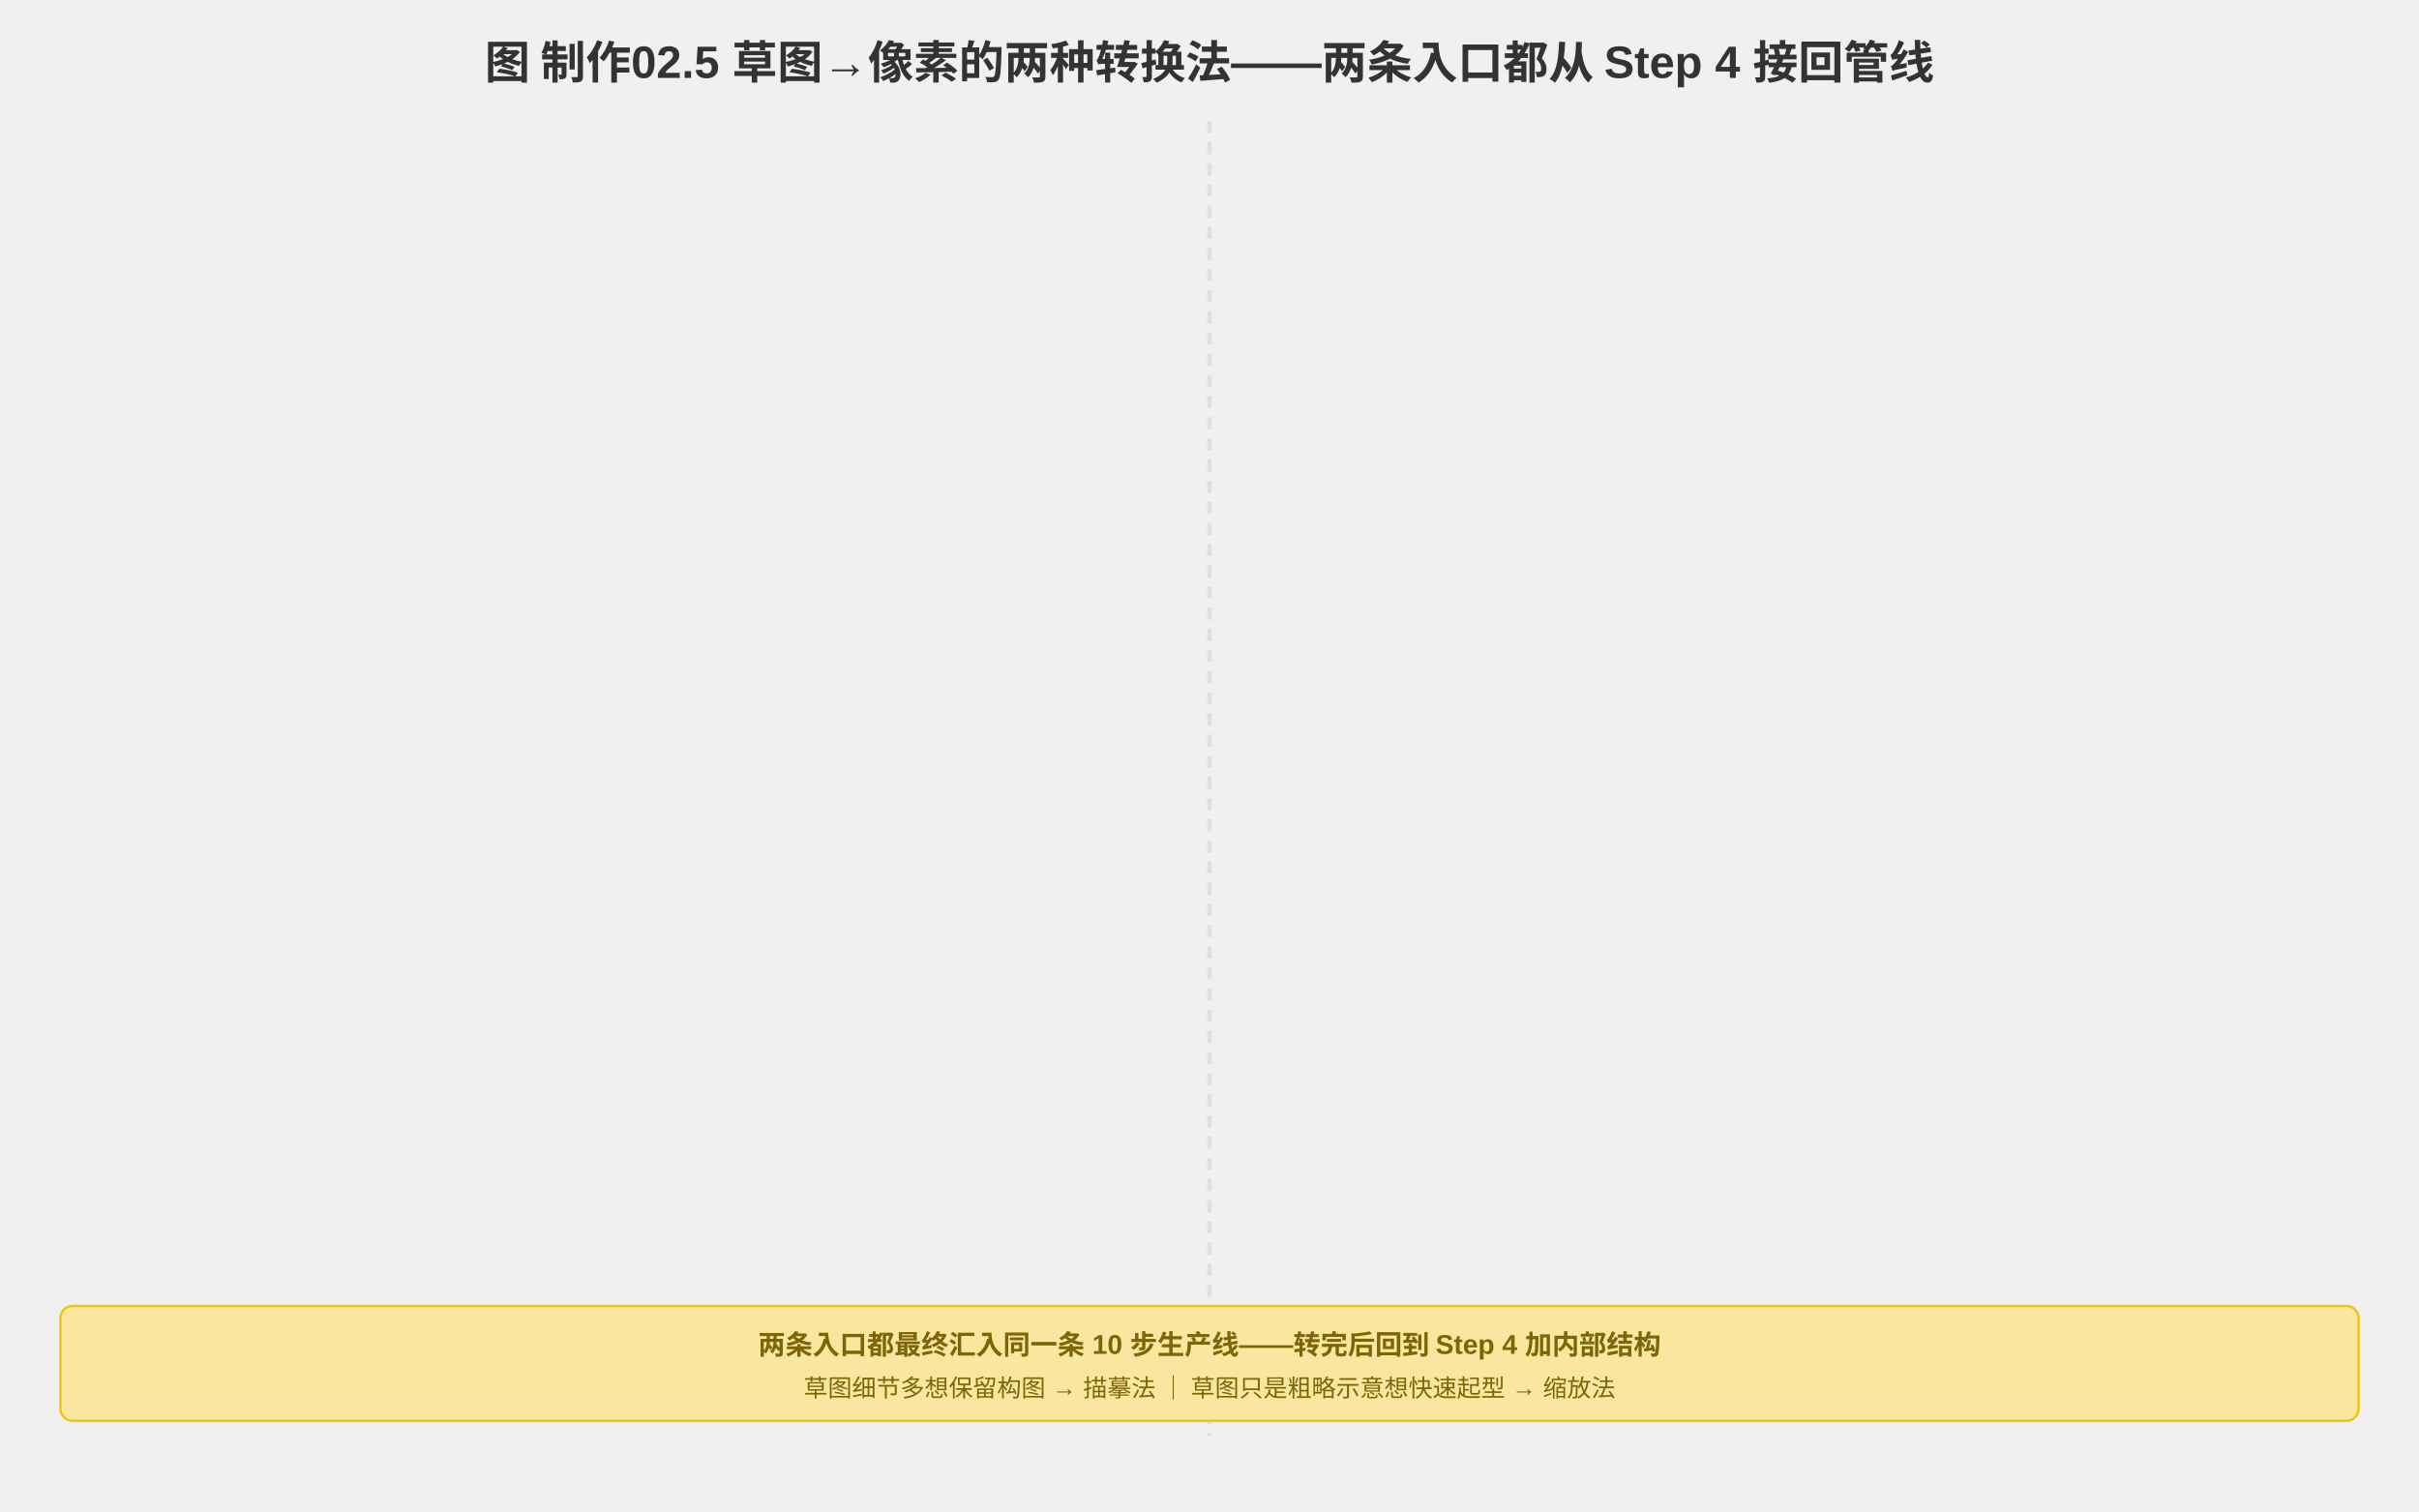
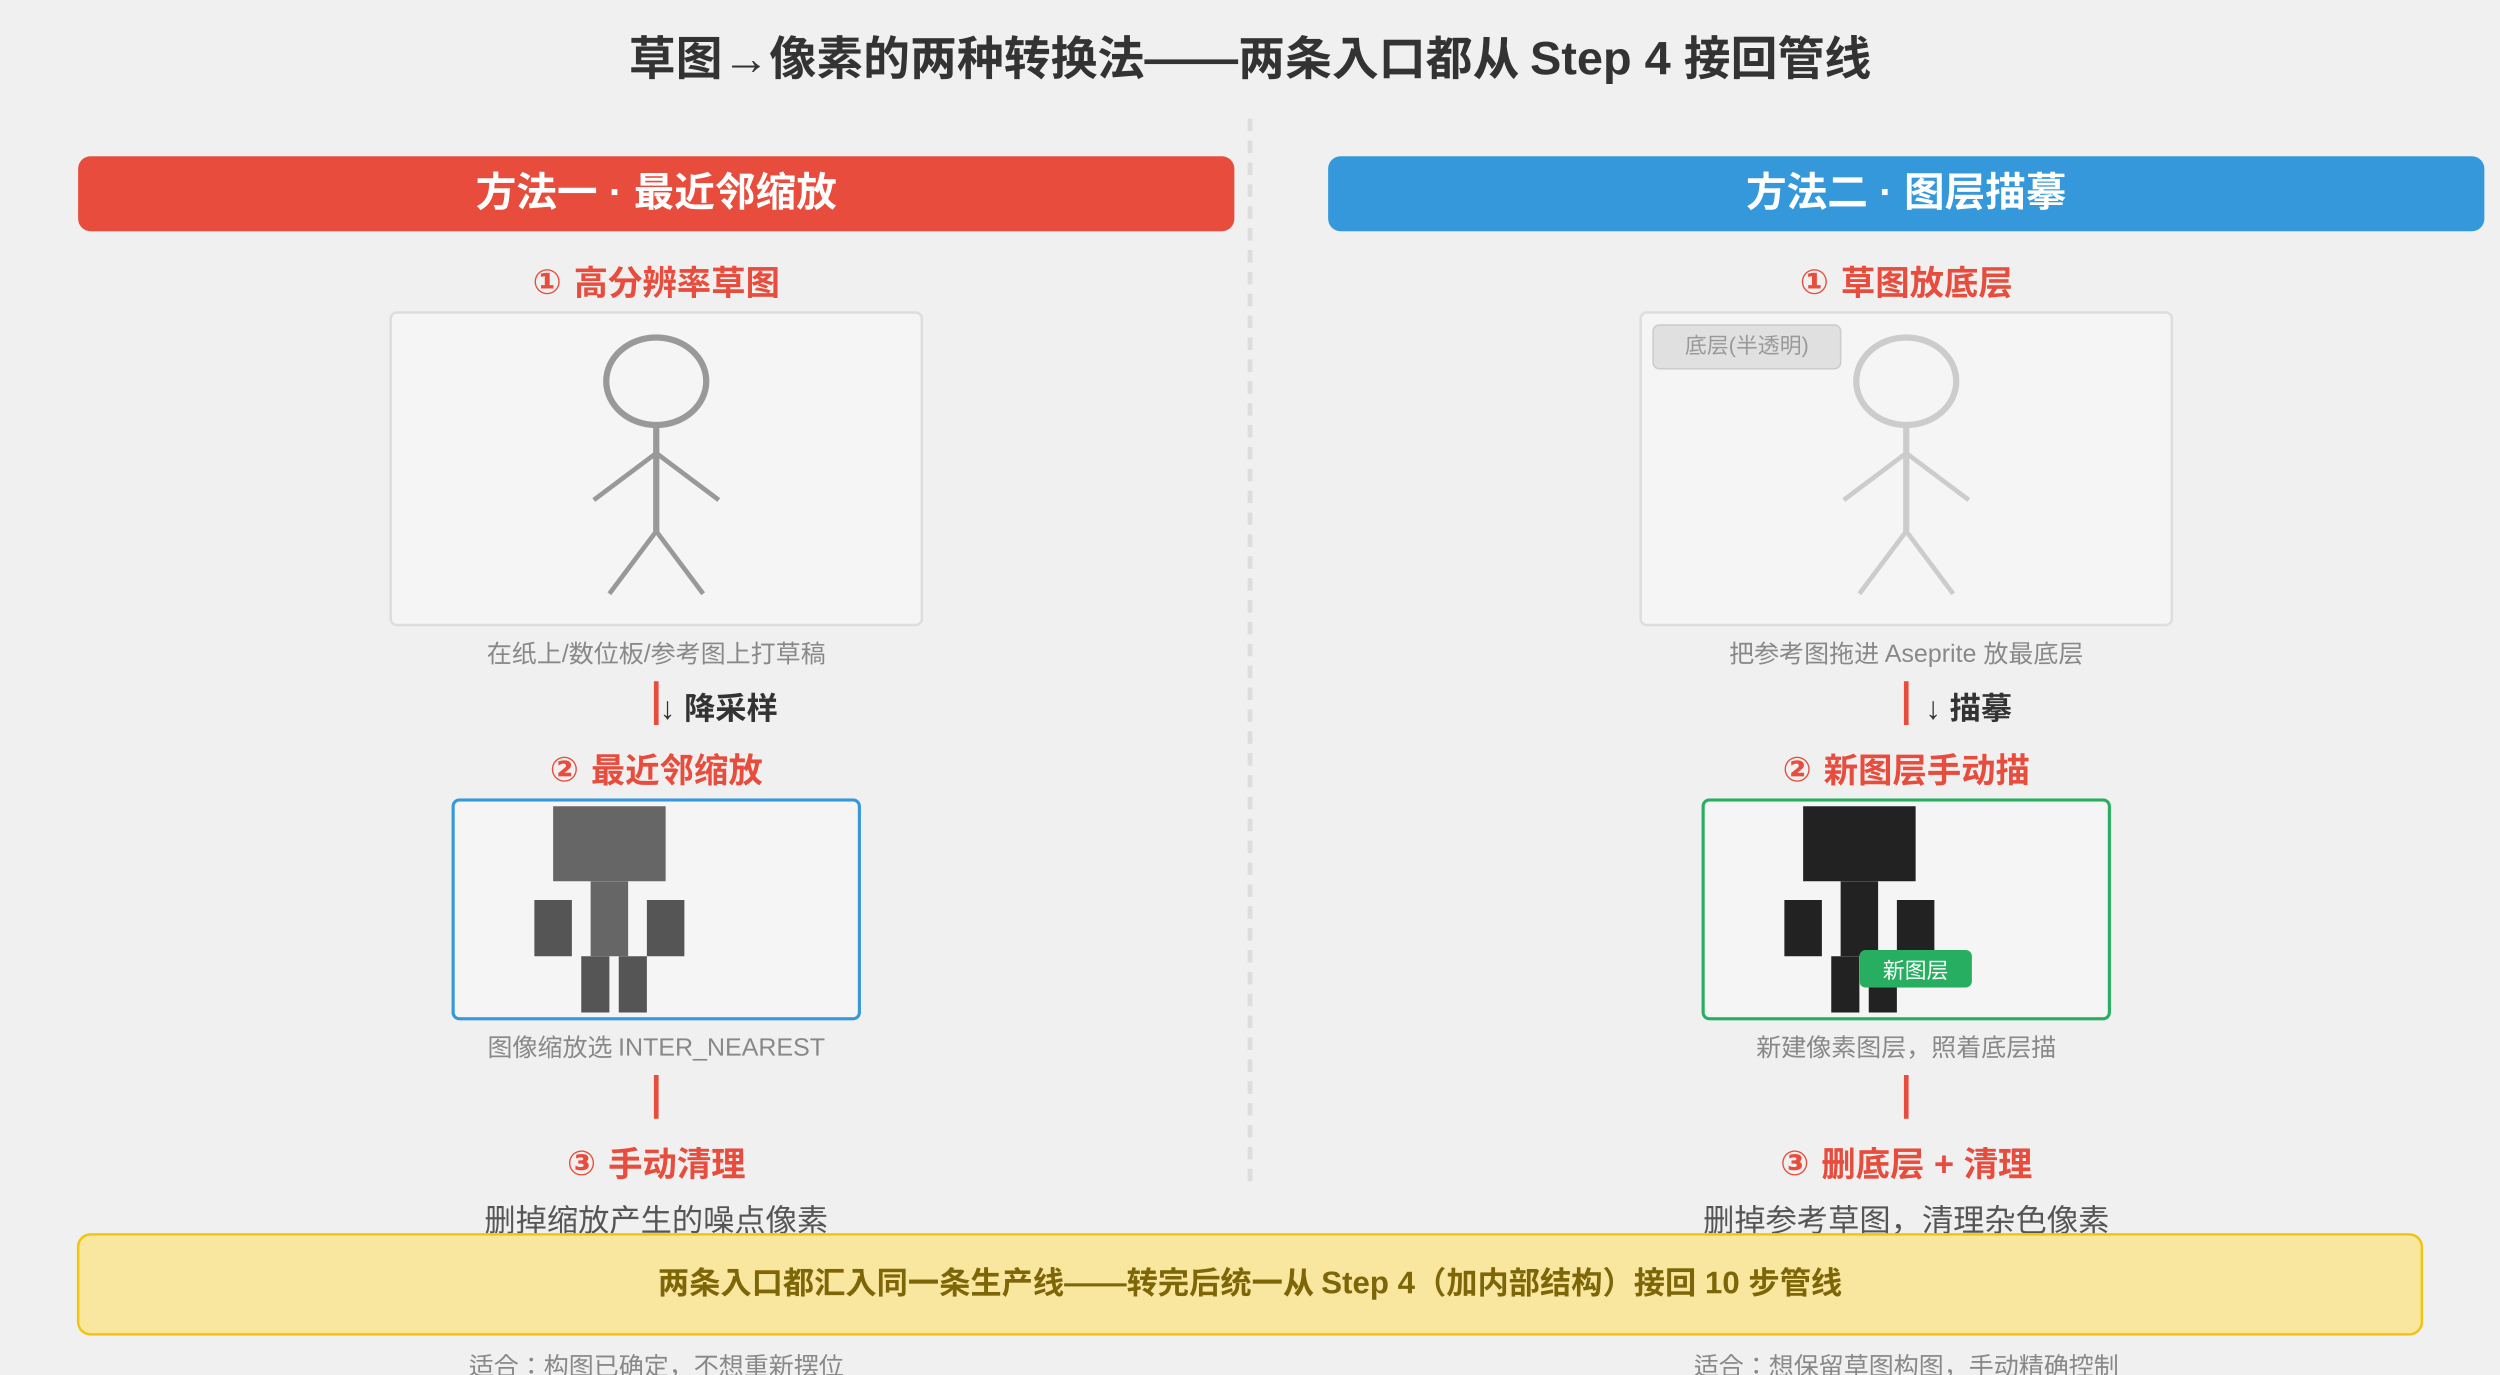
- <svg xmlns="http://www.w3.org/2000/svg" viewBox="0 0 800 500" width="800" height="500">
+ <svg xmlns="http://www.w3.org/2000/svg" viewBox="0 0 800 440" width="800" height="440">
  <style>
    text { font-family: 'PingFang SC','Microsoft YaHei',Arial,sans-serif; }
    .title { font-size: 15px; font-weight: bold; fill: #333; }
-     .col-header { font-size: 13px; font-weight: bold; fill: #fff; text-anchor: middle; }
-     .col-sub { font-size: 9px; fill: #fff; text-anchor: middle; opacity: 0.85; }
-     .step-label { font-size: 9.5px; fill: #333; text-anchor: middle; font-weight: bold; }
-     .step-desc { font-size: 8px; fill: #666; text-anchor: middle; }
-     .arrow-label { font-size: 8.5px; fill: #E74C3C; font-weight: bold; text-anchor: middle; }
-     .analogy-title { font-size: 9px; font-weight: bold; fill: #E74C3C; }
-     .analogy-text { font-size: 8px; fill: #555; }
-     .panel { fill: #FAFAFA; stroke: #ccc; stroke-width: 0.8; }
-     .sketch { fill: none; stroke: #888; stroke-width: 1.5; }
-     .pixel-fill { fill: #555; }
-     .pixel-fill-2 { fill: #888; }
-     .pixel-fill-3 { fill: #aaa; }
-     .grid-line { stroke: #ddd; stroke-width: 0.3; }
-     .layer-line { stroke: #3498DB; stroke-width: 1.5; fill: none; }
+     .col-title { font-size: 13px; font-weight: bold; fill: #fff; text-anchor: middle; }
+     .col-desc { font-size: 10px; fill: #555; text-anchor: middle; }
+     .step-label { font-size: 10px; fill: #333; font-weight: bold; text-anchor: middle; }
+     .step-num { font-size: 11px; fill: #E74C3C; font-weight: bold; text-anchor: middle; }
+     .small-label { font-size: 8px; fill: #888; text-anchor: middle; }
+     .panel { fill: #fafafa; stroke: #ddd; stroke-width: 1; rx: 4; }
+     .arrow { stroke: #E74C3C; stroke-width: 1.5; fill: none; }
  </style>
-   <text x="400" y="26" class="title" text-anchor="middle">图 制作02.5  草图→像素的两种转换法——两条入口都从 Step 4 接回管线</text>
-   <line x1="400" y1="40" x2="400" y2="475" stroke="#E0E0E0" stroke-width="1.5" stroke-dasharray="4,3" />
-   <g transform="translate(20, 432)">
-     <rect x="0" y="0" width="760" height="38" fill="#F9E79F" stroke="#F1C40F" stroke-width="0.8" rx="4" />
-     <text x="380" y="16" style="font-size:9px; fill:#7D6608; text-anchor:middle; font-weight:bold;">两条入口都最终汇入同一条 10 步生产线——转完后回到 Step 4 加内部结构</text>
-     <text x="380" y="30" style="font-size:8px; fill:#7D6608; text-anchor:middle;">草图细节多想保留构图 → 描摹法 ｜ 草图只是粗略示意想快速起型 → 缩放法</text>
+   <text x="400" y="24" class="title" text-anchor="middle">草图→像素的两种转换法——两条入口都从 Step 4 接回管线</text>
+   <line x1="400" y1="38" x2="400" y2="380" stroke="#ddd" stroke-width="1.5" stroke-dasharray="4,3" />
+   <g transform="translate(25, 50)">
+     <rect x="0" y="0" width="370" height="24" fill="#E74C3C" rx="4" />
+     <text x="185" y="16" class="col-title">方法一 · 最近邻缩放</text>
+     <text x="185" y="44" class="step-num">① 高分辨率草图</text>
+     <rect x="100" y="50" width="170" height="100" fill="#f5f5f5" stroke="#ddd" stroke-width="0.8" rx="2" />
+     <ellipse cx="185" cy="72" rx="16" ry="14" fill="none" stroke="#999" stroke-width="2" />
+     <line x1="185" y1="86" x2="185" y2="120" stroke="#999" stroke-width="2" />
+     <line x1="185" y1="95" x2="165" y2="110" stroke="#999" stroke-width="1.5" />
+     <line x1="185" y1="95" x2="205" y2="110" stroke="#999" stroke-width="1.5" />
+     <line x1="185" y1="120" x2="170" y2="140" stroke="#999" stroke-width="1.5" />
+     <line x1="185" y1="120" x2="200" y2="140" stroke="#999" stroke-width="1.5" />
+     <text x="185" y="162" class="small-label">在纸上/数位板/参考图上打草稿</text>
+     <line x1="185" y1="168" x2="185" y2="182" class="arrow" />
+     <text x="205" y="180" class="step-label" fill="#E74C3C">↓ 降采样</text>
+     <text x="185" y="200" class="step-num">② 最近邻缩放</text>
+     <rect x="120" y="206" width="130" height="70" fill="#f5f5f5" stroke="#3498DB" stroke-width="1" rx="2" />
+     <g transform="translate(170, 214) scale(3)">
+       <rect x="-6" y="-2" width="12" height="8" fill="#666" />
+       <rect x="-2" y="6" width="4" height="8" fill="#666" />
+       <rect x="-8" y="8" width="4" height="6" fill="#555" />
+       <rect x="4" y="8" width="4" height="6" fill="#555" />
+       <rect x="-3" y="14" width="3" height="6" fill="#555" />
+       <rect x="1" y="14" width="3" height="6" fill="#555" />
+     </g>
+     <text x="185" y="288" class="small-label">图像缩放选 INTER_NEAREST</text>
+     <line x1="185" y1="294" x2="185" y2="308" class="arrow" />
+     <text x="185" y="326" class="step-num">③ 手动清理</text>
+     <text x="185" y="344" class="col-desc">删掉缩放产生的噪点像素</text>
+     <text x="185" y="358" class="col-desc">补丢失的轮廓 → 接回 Step 4</text>
+     <text x="185" y="390" class="small-label" fill="#E74C3C">适合：构图已确定，不想重新摆位</text>
  </g>
+   <g transform="translate(425, 50)">
+     <rect x="0" y="0" width="370" height="24" fill="#3498DB" rx="4" />
+     <text x="185" y="16" class="col-title">方法二 · 图层描摹</text>
+     <text x="185" y="44" class="step-num">① 草图放底层</text>
+     <rect x="100" y="50" width="170" height="100" fill="#f5f5f5" stroke="#ddd" stroke-width="0.8" rx="2" />
+     <ellipse cx="185" cy="72" rx="16" ry="14" fill="none" stroke="#ccc" stroke-width="2" />
+     <line x1="185" y1="86" x2="185" y2="120" stroke="#ccc" stroke-width="2" />
+     <line x1="185" y1="95" x2="165" y2="110" stroke="#ccc" stroke-width="1.5" />
+     <line x1="185" y1="95" x2="205" y2="110" stroke="#ccc" stroke-width="1.5" />
+     <line x1="185" y1="120" x2="170" y2="140" stroke="#ccc" stroke-width="1.5" />
+     <line x1="185" y1="120" x2="200" y2="140" stroke="#ccc" stroke-width="1.5" />
+     <rect x="104" y="54" width="60" height="14" fill="#e0e0e0" stroke="#ccc" stroke-width="0.5" rx="2" />
+     <text x="134" y="63" style="font-size:7px;fill:#999;text-anchor:middle;">底层(半透明)</text>
+     <text x="185" y="162" class="small-label">把参考图拖进 Aseprite 放最底层</text>
+     <line x1="185" y1="168" x2="185" y2="182" class="arrow" />
+     <text x="205" y="180" class="step-label" fill="#3498DB">↓ 描摹</text>
+     <text x="185" y="200" class="step-num">② 新图层手动描</text>
+     <rect x="120" y="206" width="130" height="70" fill="#f5f5f5" stroke="#27AE60" stroke-width="1" rx="2" />
+     <g transform="translate(170, 214) scale(3)">
+       <rect x="-6" y="-2" width="12" height="8" fill="#222" />
+       <rect x="-2" y="6" width="4" height="8" fill="#222" />
+       <rect x="-8" y="8" width="4" height="6" fill="#222" />
+       <rect x="4" y="8" width="4" height="6" fill="#222" />
+       <rect x="-3" y="14" width="3" height="6" fill="#222" />
+       <rect x="1" y="14" width="3" height="6" fill="#222" />
+     </g>
+     <rect x="170" y="254" width="36" height="12" fill="#27AE60" rx="2" />
+     <text x="188" y="263" style="font-size:7px;fill:#fff;text-anchor:middle;">新图层</text>
+     <text x="185" y="288" class="small-label">新建像素图层，照着底层描</text>
+     <line x1="185" y1="294" x2="185" y2="308" class="arrow" />
+     <text x="185" y="326" class="step-num">③ 删底层 + 清理</text>
+     <text x="185" y="344" class="col-desc">删掉参考草图，清理杂色像素</text>
+     <text x="185" y="358" class="col-desc">→ 接回 Step 4 加内部结构</text>
+     <text x="185" y="390" class="small-label" fill="#3498DB">适合：想保留草图构图，手动精确控制</text>
+   </g>
+   <rect x="25" y="395" width="750" height="32" rx="4" fill="#F9E79F" stroke="#F1C40F" stroke-width="0.8" />
+   <text x="400" y="414" style="font-size:10px;fill:#7D6608;text-anchor:middle;font-weight:bold;">两条入口都汇入同一条生产线——转完后统一从 Step 4（加内部结构）接回 10 步管线</text>
</svg>
